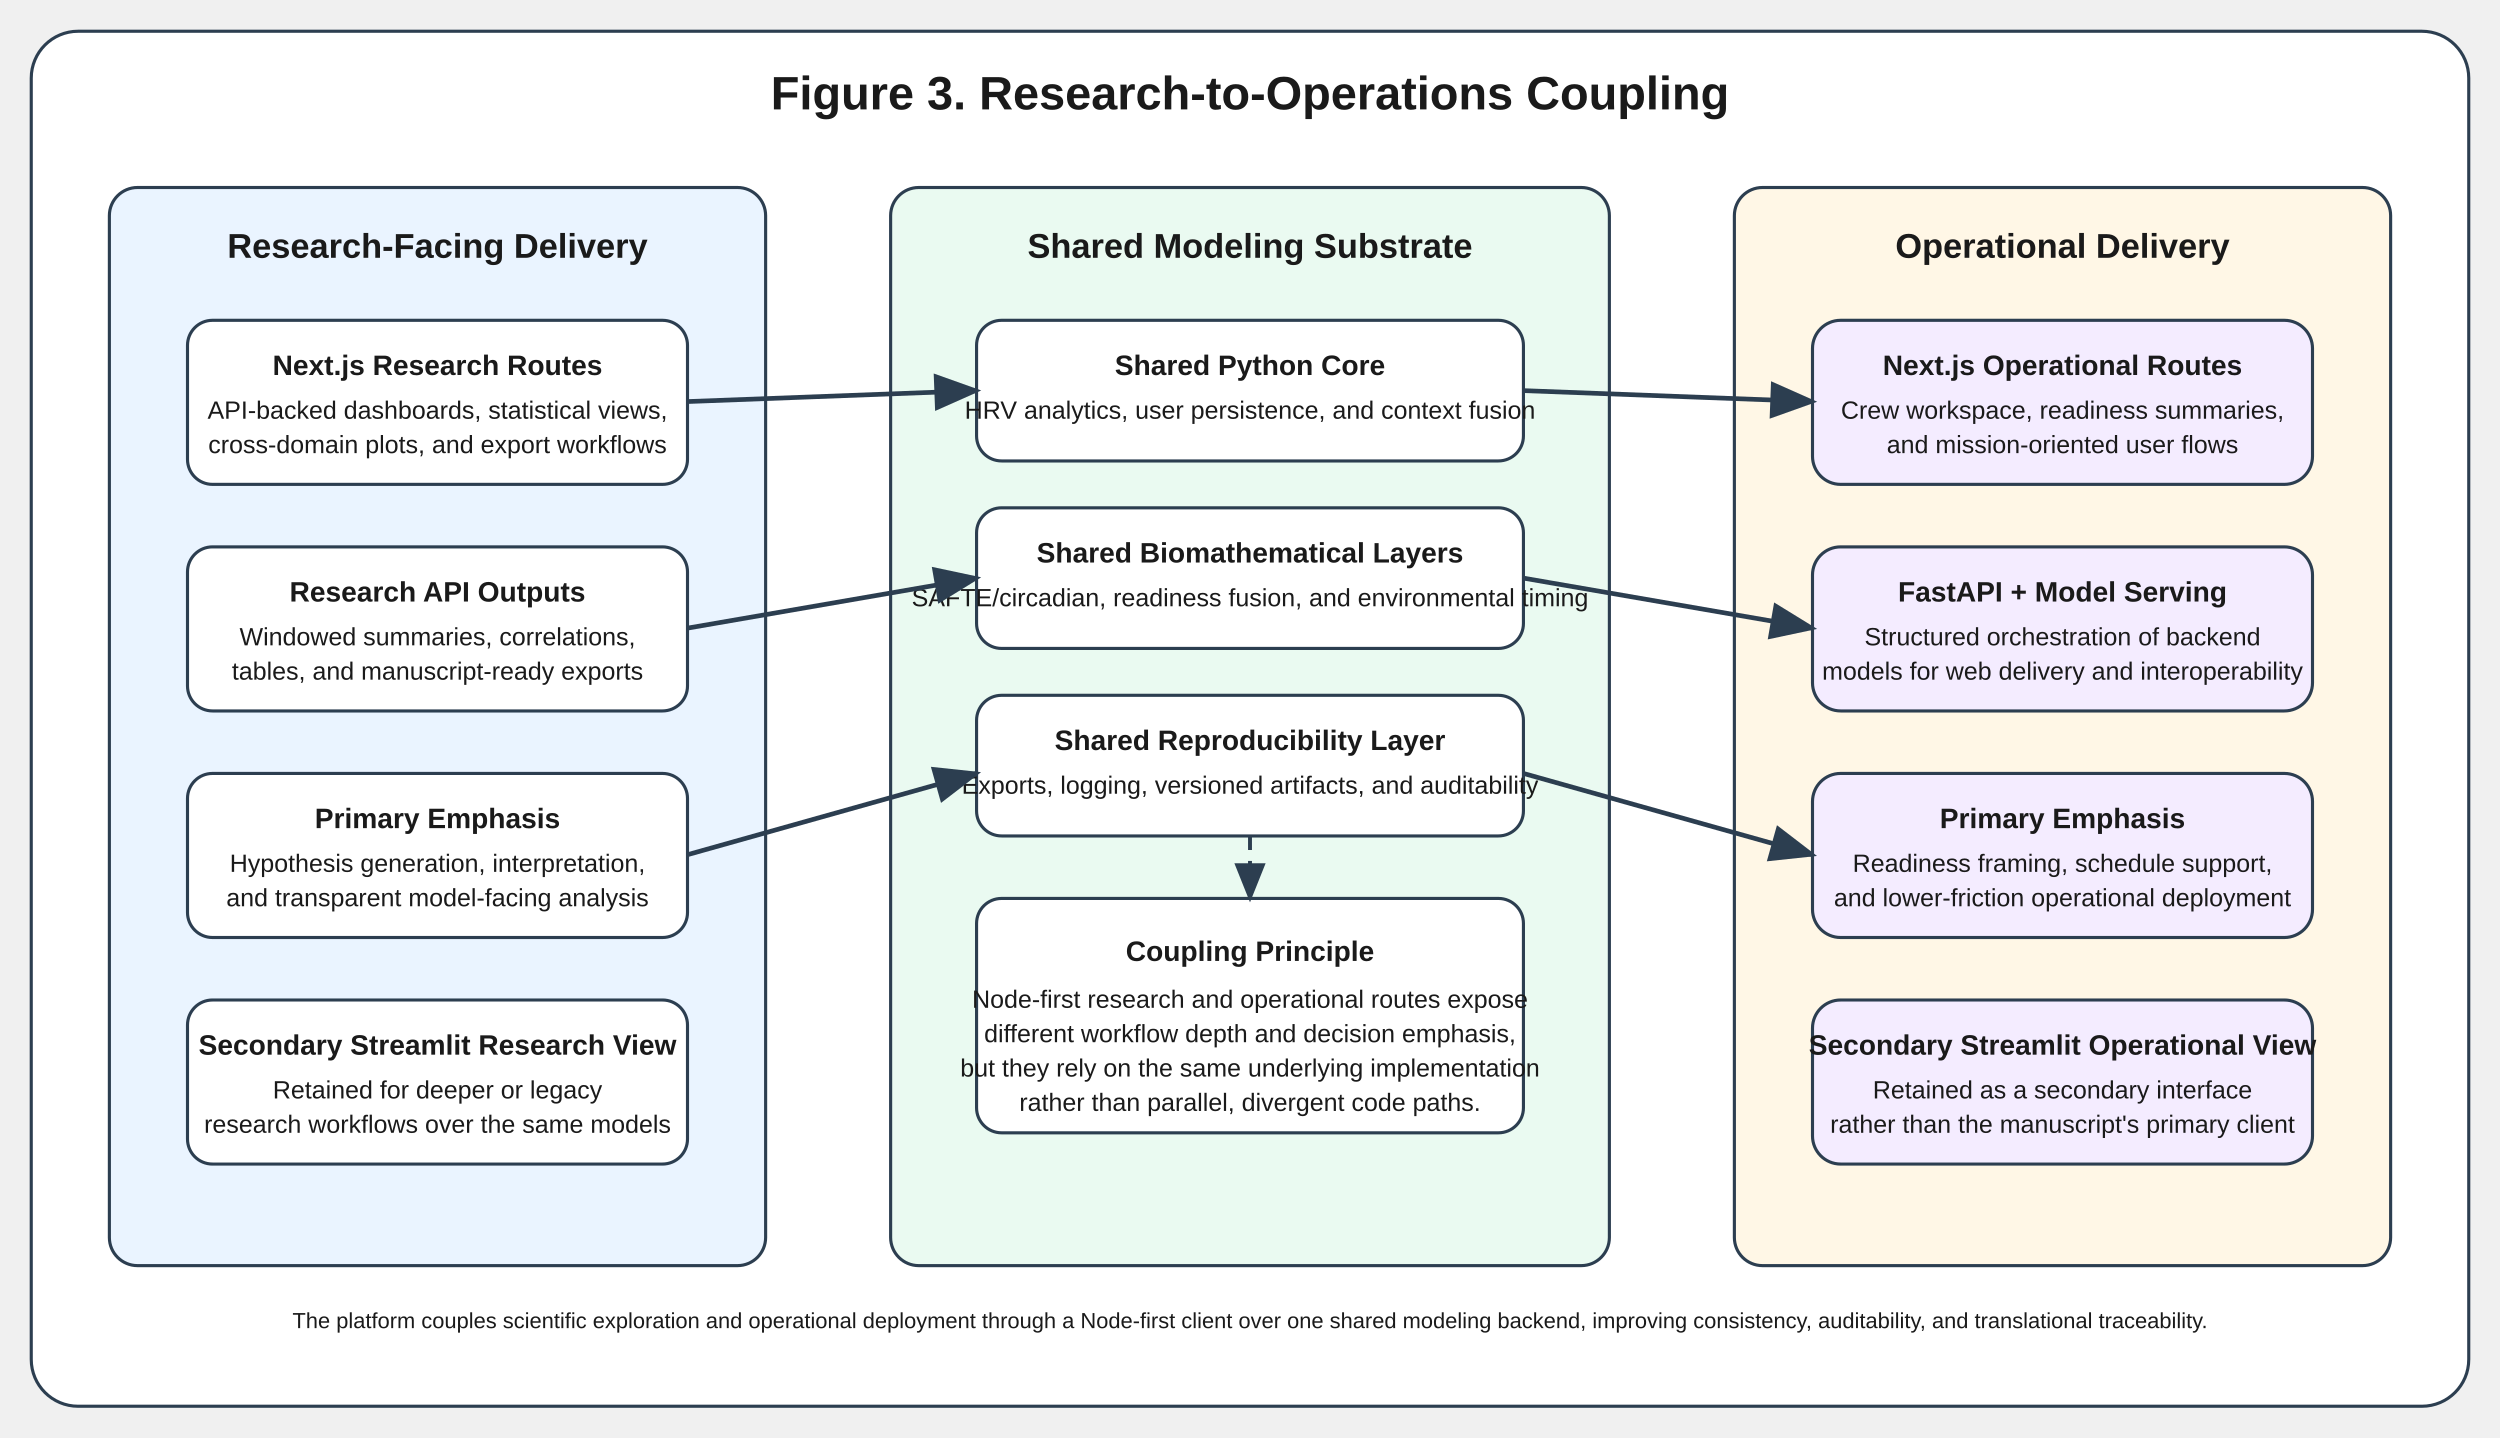
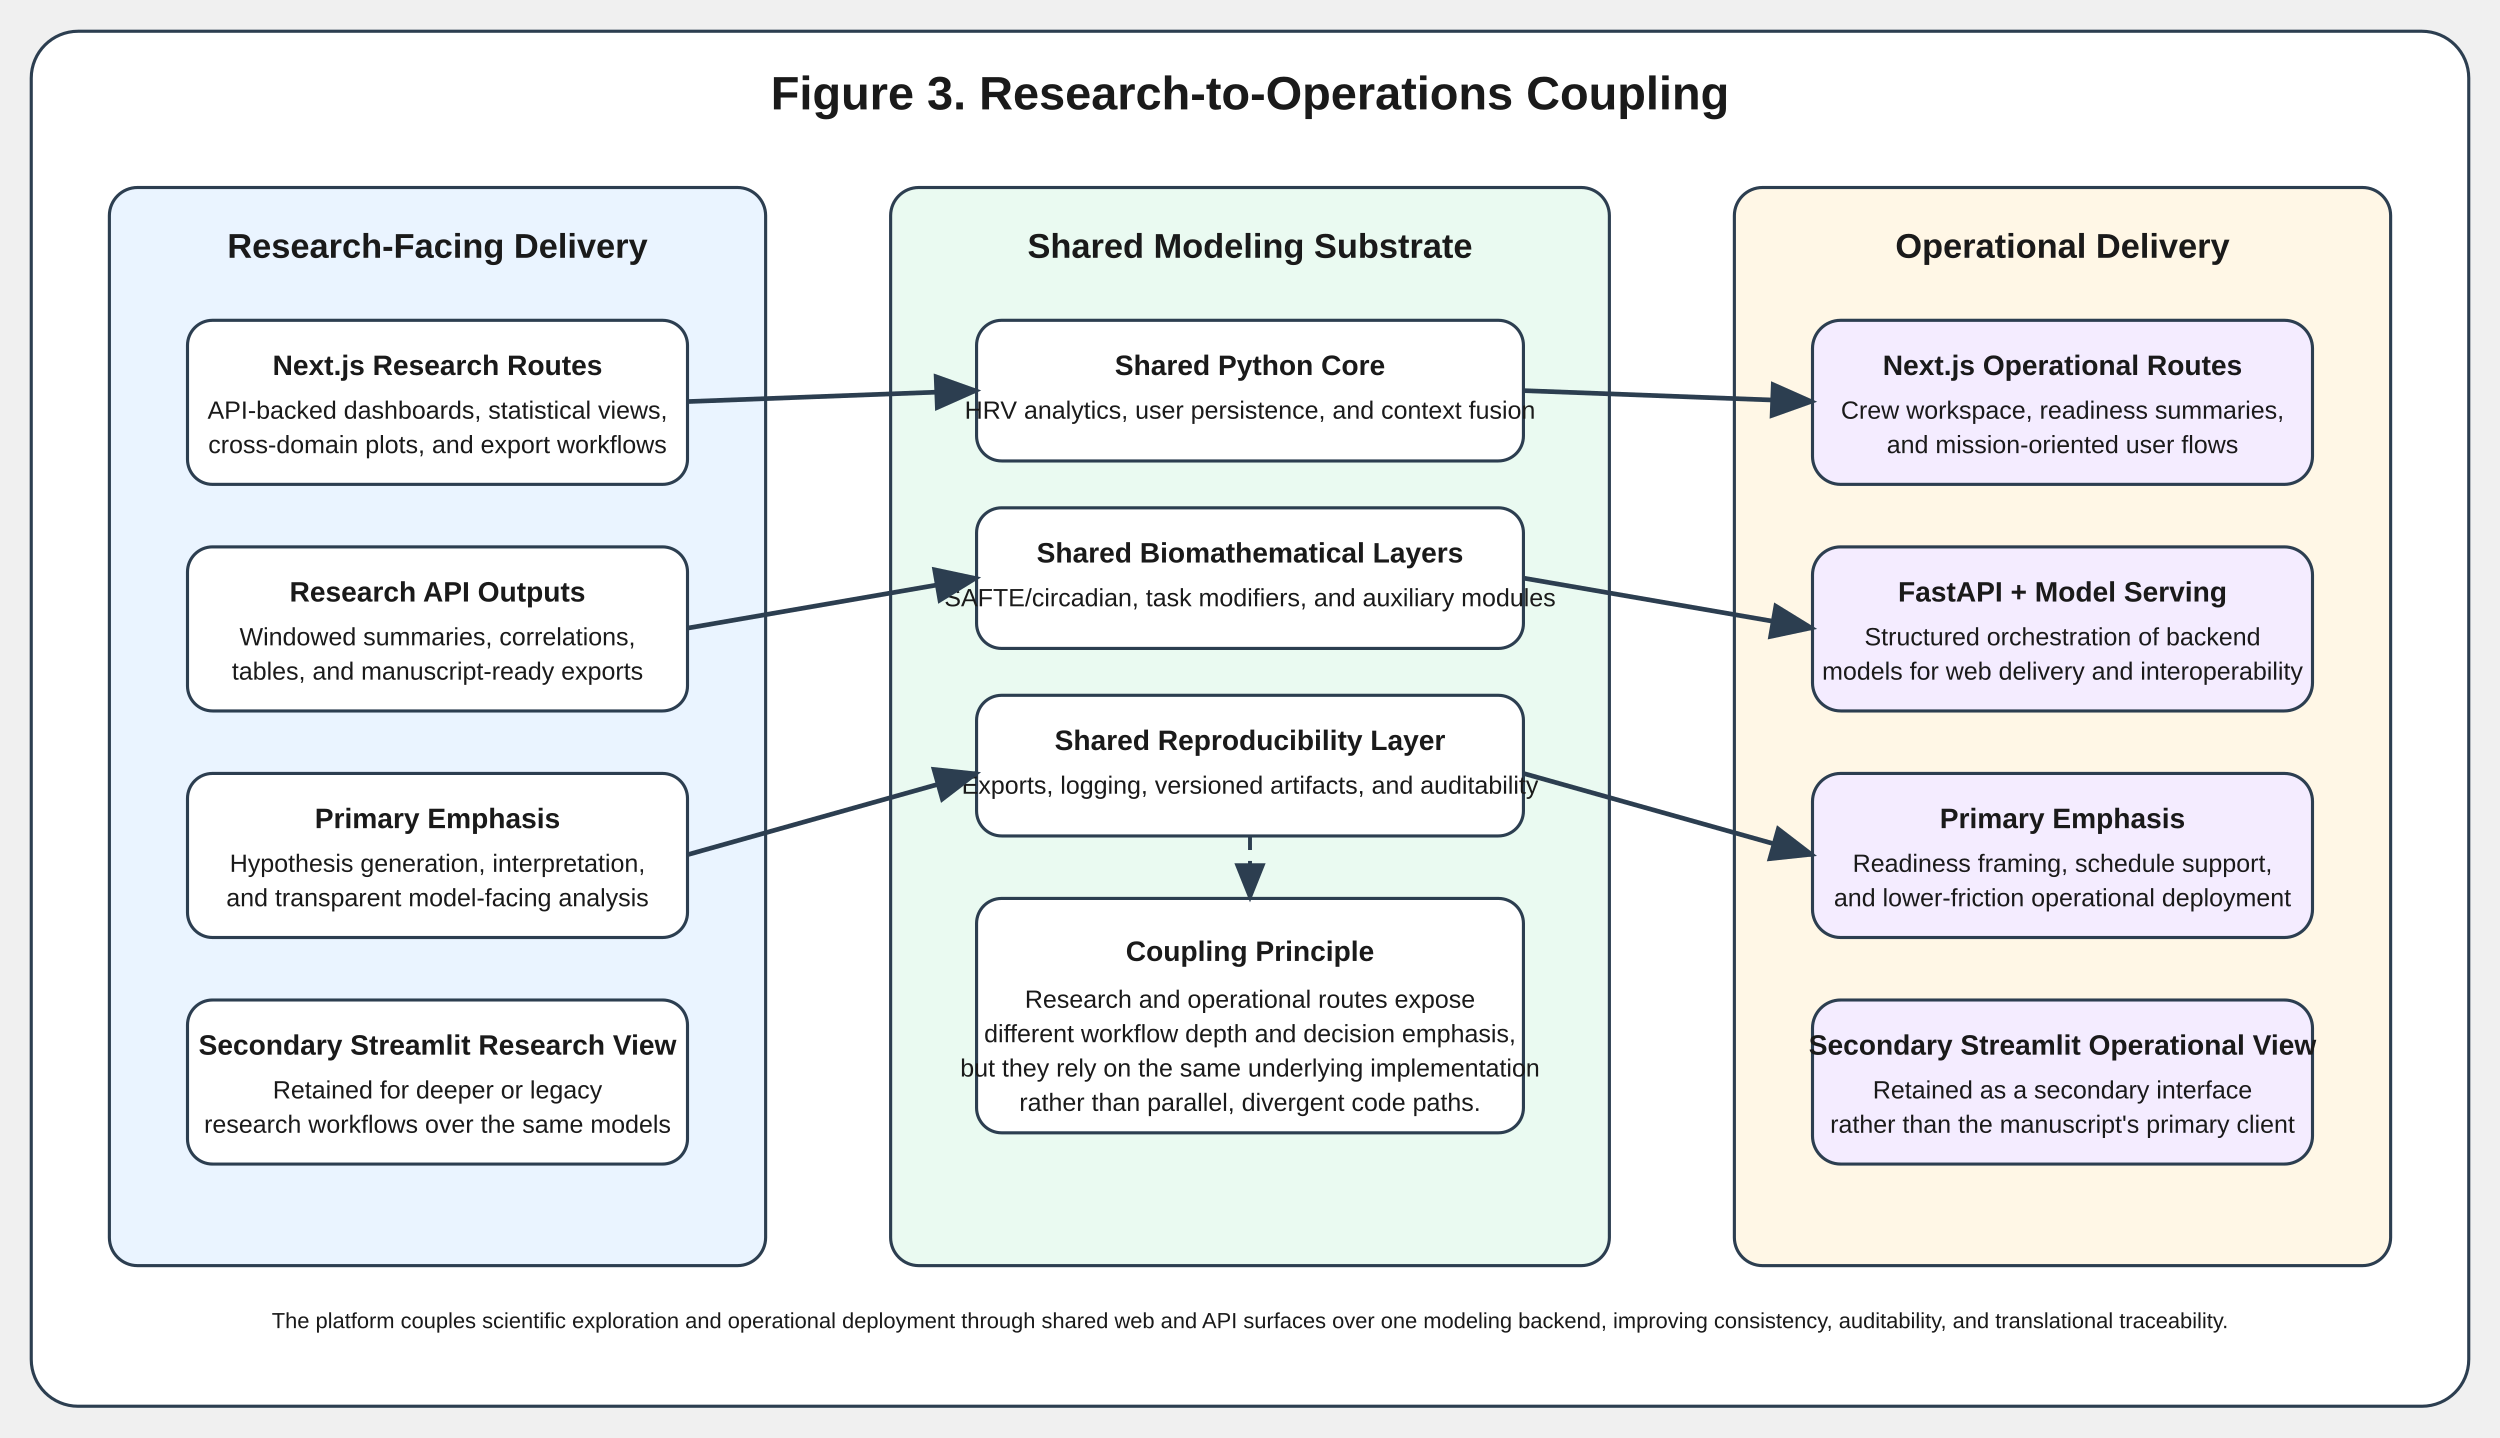
<svg xmlns="http://www.w3.org/2000/svg" width="1600" height="920" viewBox="0 0 1600 920" role="img" aria-labelledby="title desc">
  <defs>
    <style>
      .title { font: 700 30px Arial, Helvetica, sans-serif; fill: #1a1a1a; }
      .section { font: 700 22px Arial, Helvetica, sans-serif; fill: #1a1a1a; }
      .label { font: 700 18px Arial, Helvetica, sans-serif; fill: #1a1a1a; }
      .body { font: 16px Arial, Helvetica, sans-serif; fill: #1a1a1a; }
      .small { font: 14px Arial, Helvetica, sans-serif; fill: #1a1a1a; }
      .research { fill: #eaf4ff; stroke: #2c3e50; stroke-width: 2; rx: 18; ry: 18; }
      .core { fill: #eafaf1; stroke: #2c3e50; stroke-width: 2; rx: 18; ry: 18; }
      .ops { fill: #fff7e6; stroke: #2c3e50; stroke-width: 2; rx: 18; ry: 18; }
      .delivery { fill: #f4ecff; stroke: #2c3e50; stroke-width: 2; rx: 18; ry: 18; }
      .support { fill: #ffffff; stroke: #2c3e50; stroke-width: 2; rx: 16; ry: 16; }
      .arrow { stroke: #2c3e50; stroke-width: 3; fill: none; marker-end: url(#arrowhead); }
      .dashed { stroke: #2c3e50; stroke-width: 2.5; fill: none; stroke-dasharray: 9 7; marker-end: url(#arrowhead); }
    </style>
    <marker id="arrowhead" markerWidth="10" markerHeight="8" refX="9" refY="4" orient="auto">
      <polygon points="0,0 10,4 0,8" fill="#2c3e50" />
    </marker>
  </defs>
  <rect x="20" y="20" width="1560" height="880" fill="#ffffff" stroke="#2c3e50" stroke-width="2" rx="30" ry="30" />
  <text x="800" y="70" text-anchor="middle" class="title">Figure 3. Research-to-Operations Coupling</text>
  <rect x="70" y="120" width="420" height="690" class="research" />
  <text x="280" y="165" text-anchor="middle" class="section">Research-Facing Delivery</text>
  <rect x="120" y="205" width="320" height="105" class="support" />
  <text x="280" y="240" text-anchor="middle" class="label">Next.js Research Routes</text>
  <text x="280" y="268" text-anchor="middle" class="body">API-backed dashboards, statistical views,</text>
  <text x="280" y="290" text-anchor="middle" class="body">cross-domain plots, and export workflows</text>
  <rect x="120" y="350" width="320" height="105" class="support" />
  <text x="280" y="385" text-anchor="middle" class="label">Research API Outputs</text>
  <text x="280" y="413" text-anchor="middle" class="body">Windowed summaries, correlations,</text>
  <text x="280" y="435" text-anchor="middle" class="body">tables, and manuscript-ready exports</text>
  <rect x="120" y="495" width="320" height="105" class="support" />
  <text x="280" y="530" text-anchor="middle" class="label">Primary Emphasis</text>
  <text x="280" y="558" text-anchor="middle" class="body">Hypothesis generation, interpretation,</text>
  <text x="280" y="580" text-anchor="middle" class="body">and transparent model-facing analysis</text>
  <rect x="120" y="640" width="320" height="105" class="support" />
  <text x="280" y="675" text-anchor="middle" class="label">Secondary Streamlit Research View</text>
  <text x="280" y="703" text-anchor="middle" class="body">Retained for deeper or legacy</text>
  <text x="280" y="725" text-anchor="middle" class="body">research workflows over the same models</text>
  <rect x="570" y="120" width="460" height="690" class="core" />
  <text x="800" y="165" text-anchor="middle" class="section">Shared Modeling Substrate</text>
  <rect x="625" y="205" width="350" height="90" class="support" />
  <text x="800" y="240" text-anchor="middle" class="label">Shared Python Core</text>
  <text x="800" y="268" text-anchor="middle" class="body">HRV analytics, user persistence, and context fusion</text>
  <rect x="625" y="325" width="350" height="90" class="support" />
  <text x="800" y="360" text-anchor="middle" class="label">Shared Biomathematical Layers</text>
-   <text x="800" y="388" text-anchor="middle" class="body">SAFTE/circadian, readiness fusion, and environmental timing</text>
+   <text x="800" y="388" text-anchor="middle" class="body">SAFTE/circadian, task modifiers, and auxiliary modules</text>
  <rect x="625" y="445" width="350" height="90" class="support" />
  <text x="800" y="480" text-anchor="middle" class="label">Shared Reproducibility Layer</text>
  <text x="800" y="508" text-anchor="middle" class="body">Exports, logging, versioned artifacts, and auditability</text>
  <rect x="625" y="575" width="350" height="150" class="support" />
  <text x="800" y="615" text-anchor="middle" class="label">Coupling Principle</text>
-   <text x="800" y="645" text-anchor="middle" class="body">Node-first research and operational routes expose</text>
+   <text x="800" y="645" text-anchor="middle" class="body">Research and operational routes expose</text>
  <text x="800" y="667" text-anchor="middle" class="body">different workflow depth and decision emphasis,</text>
  <text x="800" y="689" text-anchor="middle" class="body">but they rely on the same underlying implementation</text>
  <text x="800" y="711" text-anchor="middle" class="body">rather than parallel, divergent code paths.</text>
  <rect x="1110" y="120" width="420" height="690" class="ops" />
  <text x="1320" y="165" text-anchor="middle" class="section">Operational Delivery</text>
  <rect x="1160" y="205" width="320" height="105" class="delivery" />
  <text x="1320" y="240" text-anchor="middle" class="label">Next.js Operational Routes</text>
  <text x="1320" y="268" text-anchor="middle" class="body">Crew workspace, readiness summaries,</text>
  <text x="1320" y="290" text-anchor="middle" class="body">and mission-oriented user flows</text>
  <rect x="1160" y="350" width="320" height="105" class="delivery" />
  <text x="1320" y="385" text-anchor="middle" class="label">FastAPI + Model Serving</text>
  <text x="1320" y="413" text-anchor="middle" class="body">Structured orchestration of backend</text>
  <text x="1320" y="435" text-anchor="middle" class="body">models for web delivery and interoperability</text>
  <rect x="1160" y="495" width="320" height="105" class="delivery" />
  <text x="1320" y="530" text-anchor="middle" class="label">Primary Emphasis</text>
  <text x="1320" y="558" text-anchor="middle" class="body">Readiness framing, schedule support,</text>
  <text x="1320" y="580" text-anchor="middle" class="body">and lower-friction operational deployment</text>
  <rect x="1160" y="640" width="320" height="105" class="delivery" />
  <text x="1320" y="675" text-anchor="middle" class="label">Secondary Streamlit Operational View</text>
  <text x="1320" y="703" text-anchor="middle" class="body">Retained as a secondary interface</text>
  <text x="1320" y="725" text-anchor="middle" class="body">rather than the manuscript's primary client</text>
  <path d="M 440 257 L 625 250" class="arrow" />
  <path d="M 440 402 L 625 370" class="arrow" />
  <path d="M 440 547 L 625 495" class="arrow" />
  <path d="M 975 250 L 1160 257" class="arrow" />
  <path d="M 975 370 L 1160 402" class="arrow" />
  <path d="M 975 495 L 1160 547" class="arrow" />
  <path d="M 800 535 L 800 575" class="dashed" />
-   <text x="800" y="850" text-anchor="middle" class="small">The platform couples scientific exploration and operational deployment through a Node-first client over one shared modeling backend, improving consistency, auditability, and translational traceability.</text>
+   <text x="800" y="850" text-anchor="middle" class="small">The platform couples scientific exploration and operational deployment through shared web and API surfaces over one modeling backend, improving consistency, auditability, and translational traceability.</text>
</svg>
